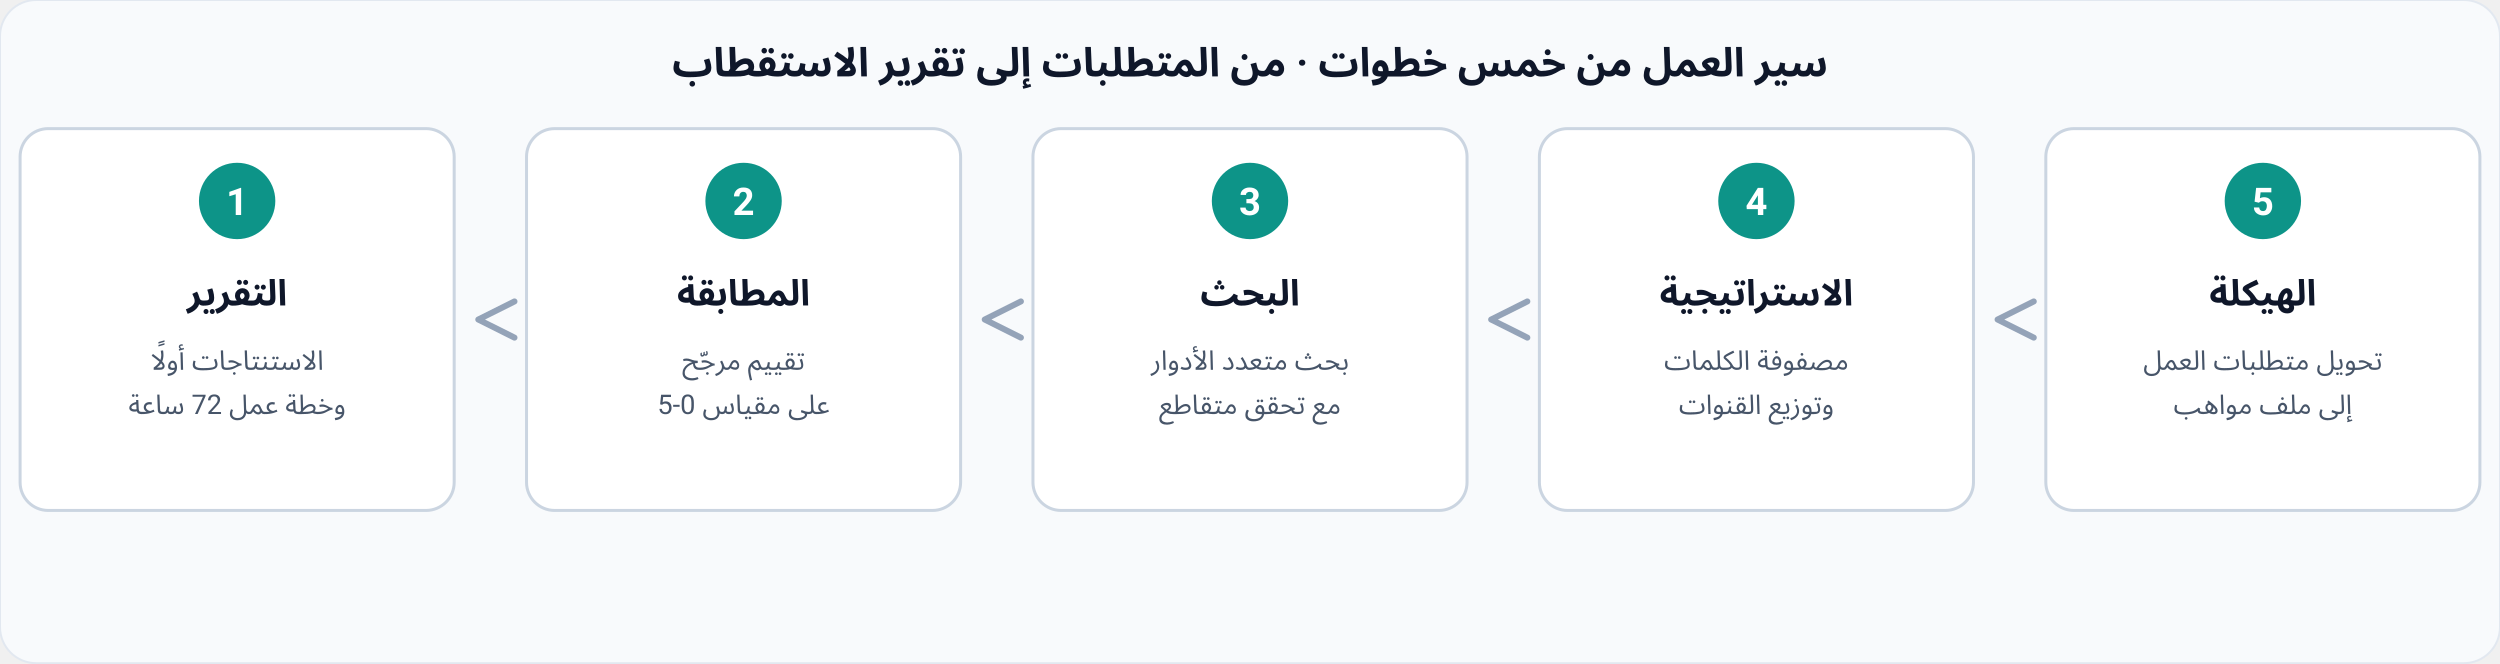
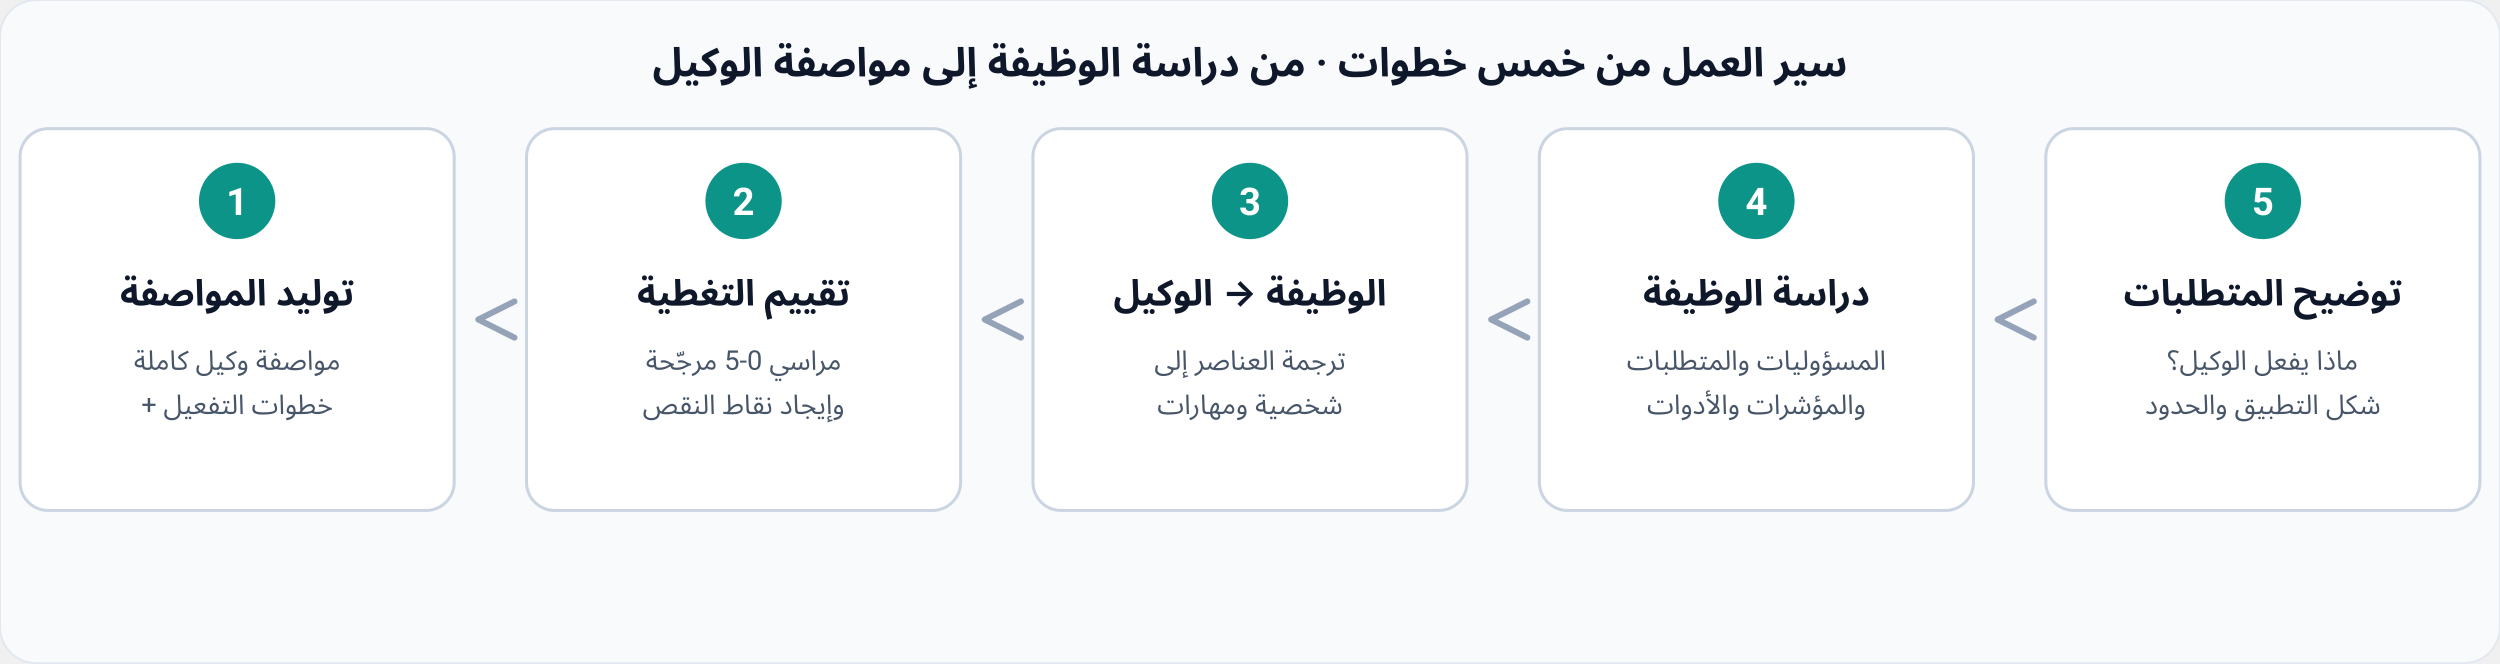
<svg xmlns="http://www.w3.org/2000/svg" viewBox="0 0 1244 330" width="1244" height="330" font-family="system-ui, -apple-system, 'Segoe UI', Roboto, 'PingFang SC', 'Noto Sans Arabic', 'Microsoft YaHei', sans-serif">
  <rect x="0" y="0" width="1244" height="330" rx="18" fill="#f8fafc" stroke="#e2e8f0" stroke-width="1" />
-   <text x="622.0" y="38" text-anchor="middle" font-size="20" font-weight="700" fill="#0f172a">سير العمل من خمس خطوات · من المتطلبات إلى تقرير الاستقطاب</text>
+   <text x="622.0" y="38" text-anchor="middle" font-size="20" font-weight="700" fill="#0f172a">سير العمل من خمس خطوات · من دراسة الوظيفة إلى مواصفة الوكيل</text>
  <rect x="10" y="64" width="216" height="190" rx="14" fill="#ffffff" stroke="#cbd5e1" stroke-width="1.5" />
  <circle cx="118.0" cy="100" r="19" fill="#0d9488" />
  <text x="118.0" y="107" text-anchor="middle" font-size="19" font-weight="700" fill="#ffffff">1</text>
-   <text x="118.0" y="152" text-anchor="middle" font-size="18" font-weight="700" fill="#0f172a">التقرير</text>
-   <text x="118.0" y="184" text-anchor="middle" font-size="13.5" fill="#475569">الاستنتاجات أولًا</text>
-   <text x="118.0" y="206" text-anchor="middle" font-size="13.5" fill="#475569">وخطة عمل 72 ساعة</text>
+   <text x="118.0" y="152" text-anchor="middle" font-size="18" font-weight="700" fill="#0f172a">توليد المواصفة</text>
+   <text x="118.0" y="184" text-anchor="middle" font-size="13.5" fill="#475569">مواصفة وكيل كاملة</text>
+   <text x="118.0" y="206" text-anchor="middle" font-size="13.5" fill="#475569">+ خطوات التفعيل</text>
  <path d="M 256 150.0 L 238 159.0 L 256 168.0" fill="none" stroke="#94a3b8" stroke-width="3" stroke-linecap="round" stroke-linejoin="round" />
  <rect x="262" y="64" width="216" height="190" rx="14" fill="#ffffff" stroke="#cbd5e1" stroke-width="1.5" />
  <circle cx="370.0" cy="100" r="19" fill="#0d9488" />
  <text x="370.0" y="107" text-anchor="middle" font-size="19" font-weight="700" fill="#ffffff">2</text>
-   <text x="370.0" y="152" text-anchor="middle" font-size="18" font-weight="700" fill="#0f172a">المطابقة</text>
-   <text x="370.0" y="184" text-anchor="middle" font-size="13.5" fill="#475569">تقييم مرجّح</text>
-   <text x="370.0" y="206" text-anchor="middle" font-size="13.5" fill="#475569">على مقياس 0-5</text>
+   <text x="370.0" y="152" text-anchor="middle" font-size="18" font-weight="700" fill="#0f172a">تقييم التغطية</text>
+   <text x="370.0" y="184" text-anchor="middle" font-size="13.5" fill="#475569">مراسي 0-5 مرجّحة</text>
+   <text x="370.0" y="206" text-anchor="middle" font-size="13.5" fill="#475569">وإيجاد نقاط النقص</text>
  <path d="M 508 150.0 L 490 159.0 L 508 168.0" fill="none" stroke="#94a3b8" stroke-width="3" stroke-linecap="round" stroke-linejoin="round" />
  <rect x="514" y="64" width="216" height="190" rx="14" fill="#ffffff" stroke="#cbd5e1" stroke-width="1.5" />
  <circle cx="622.0" cy="100" r="19" fill="#0d9488" />
  <text x="622.0" y="107" text-anchor="middle" font-size="19" font-weight="700" fill="#ffffff">3</text>
-   <text x="622.0" y="152" text-anchor="middle" font-size="18" font-weight="700" fill="#0f172a">البحث</text>
-   <text x="622.0" y="184" text-anchor="middle" font-size="13.5" fill="#475569">بحث متعدد الأدوار</text>
-   <text x="622.0" y="206" text-anchor="middle" font-size="13.5" fill="#475569">مع تحقق متقاطع</text>
+   <text x="622.0" y="152" text-anchor="middle" font-size="18" font-weight="700" fill="#0f172a">الوظيفة → الوكيل</text>
+   <text x="622.0" y="184" text-anchor="middle" font-size="13.5" fill="#475569">ترجمة العناصر إلى</text>
+   <text x="622.0" y="206" text-anchor="middle" font-size="13.5" fill="#475569">شخصية ومهارات</text>
  <path d="M 760 150.0 L 742 159.0 L 760 168.0" fill="none" stroke="#94a3b8" stroke-width="3" stroke-linecap="round" stroke-linejoin="round" />
  <rect x="766" y="64" width="216" height="190" rx="14" fill="#ffffff" stroke="#cbd5e1" stroke-width="1.5" />
  <circle cx="874.0" cy="100" r="19" fill="#0d9488" />
  <text x="874.0" y="107" text-anchor="middle" font-size="19" font-weight="700" fill="#ffffff">4</text>
-   <text x="874.0" y="152" text-anchor="middle" font-size="18" font-weight="700" fill="#0f172a">الاستراتيجية</text>
-   <text x="874.0" y="184" text-anchor="middle" font-size="13.5" fill="#475569">مصفوفة الكلمات</text>
-   <text x="874.0" y="206" text-anchor="middle" font-size="13.5" fill="#475569">وتوزيع القنوات</text>
+   <text x="874.0" y="152" text-anchor="middle" font-size="18" font-weight="700" fill="#0f172a">دراسة الوظيفة</text>
+   <text x="874.0" y="184" text-anchor="middle" font-size="13.5" fill="#475569">المسؤوليات والمتطلبات</text>
+   <text x="874.0" y="206" text-anchor="middle" font-size="13.5" fill="#475569">والمؤشرات والأدوات</text>
  <path d="M 1012 150.0 L 994 159.0 L 1012 168.0" fill="none" stroke="#94a3b8" stroke-width="3" stroke-linecap="round" stroke-linejoin="round" />
  <rect x="1018" y="64" width="216" height="190" rx="14" fill="#ffffff" stroke="#cbd5e1" stroke-width="1.5" />
  <circle cx="1126.0" cy="100" r="19" fill="#0d9488" />
  <text x="1126.0" y="107" text-anchor="middle" font-size="19" font-weight="700" fill="#ffffff">5</text>
-   <text x="1126.0" y="152" text-anchor="middle" font-size="18" font-weight="700" fill="#0f172a">الهيكلة</text>
-   <text x="1126.0" y="184" text-anchor="middle" font-size="13.5" fill="#475569">تحويل متطلبات العمل</text>
-   <text x="1126.0" y="206" text-anchor="middle" font-size="13.5" fill="#475569">إلى ملف مواهب</text>
+   <text x="1126.0" y="152" text-anchor="middle" font-size="18" font-weight="700" fill="#0f172a">توضيح المتطلبات</text>
+   <text x="1126.0" y="184" text-anchor="middle" font-size="13.5" fill="#475569">ماذا يفعل الوكيل؟</text>
+   <text x="1126.0" y="206" text-anchor="middle" font-size="13.5" fill="#475569">شكل التطبيق والحدود</text>
</svg>
